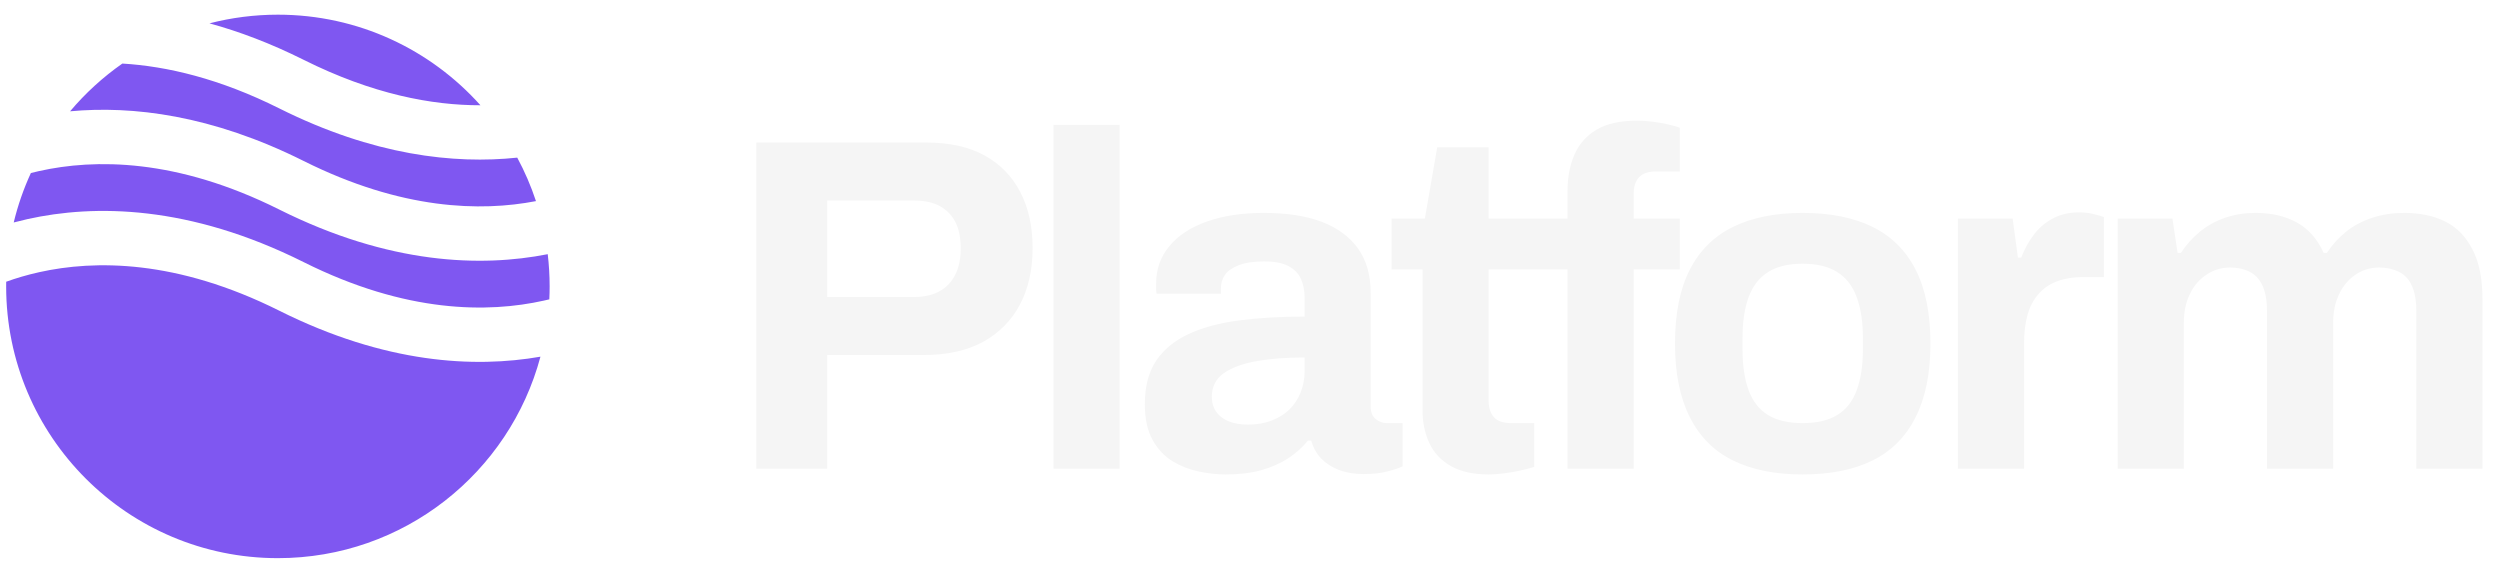
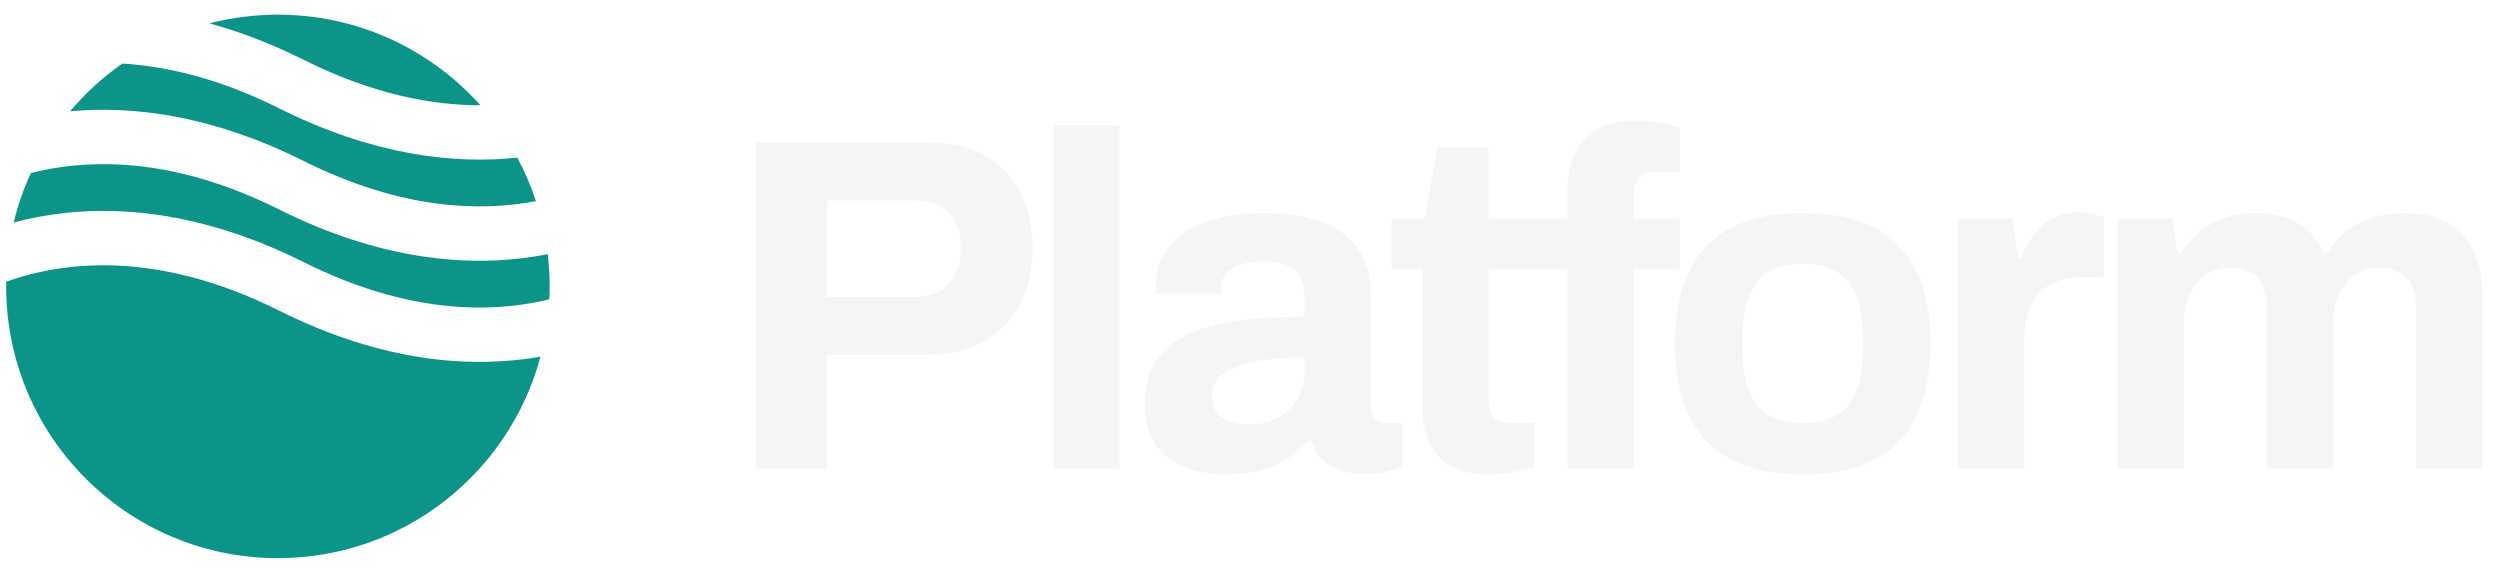
<svg xmlns="http://www.w3.org/2000/svg" data-logo="logo" viewBox="0 0 184 43">
  <g id="logogram" style="opacity:1">
-     <path fill="#7F57F1" fill-rule="evenodd" d="M9.005 3.678C7.575 4.678 6.281 5.861 5.158 7.192C9.747 6.766 15.578 7.462 22.347 10.847C29.576 14.461 35.396 14.583 39.447 13.802C39.08 12.689 38.617 11.619 38.069 10.602C33.432 11.091 27.487 10.444 20.558 6.98C16.159 4.78 12.28 3.874 9.005 3.678ZM35.36 6.747C31.698 2.655 26.376 0.08 20.453 0.08C18.713 0.08 17.025 0.302 15.416 0.719C17.596 1.314 19.91 2.184 22.347 3.402C27.42 5.938 31.799 6.755 35.36 6.747ZM40.313 17.708C35.419 18.674 28.661 18.476 20.558 14.424C12.983 10.636 6.953 10.684 2.887 11.588C2.677 11.634 2.472 11.684 2.272 11.735C1.739 12.892 1.314 14.11 1.009 15.374C1.335 15.287 1.672 15.205 2.019 15.127C6.952 14.031 13.923 14.079 22.347 18.291C29.923 22.079 35.952 22.031 40.019 21.127C40.158 21.096 40.295 21.064 40.43 21.032C40.445 20.716 40.453 20.399 40.453 20.08C40.453 19.277 40.405 18.486 40.313 17.708ZM39.777 25.252C34.931 26.099 28.37 25.774 20.558 21.869C12.983 18.081 6.953 18.129 2.887 19.032C1.984 19.233 1.172 19.477 0.456 19.735C0.454 19.85 0.453 19.965 0.453 20.08C0.453 31.126 9.407 40.08 20.453 40.08C29.71 40.08 37.498 33.791 39.777 25.252Z" clip-rule="evenodd" transform="translate(0, 1) rotate(0)" />
+     <path fill="#0d9488" fill-rule="evenodd" d="M9.005 3.678C7.575 4.678 6.281 5.861 5.158 7.192C9.747 6.766 15.578 7.462 22.347 10.847C29.576 14.461 35.396 14.583 39.447 13.802C39.08 12.689 38.617 11.619 38.069 10.602C33.432 11.091 27.487 10.444 20.558 6.98C16.159 4.78 12.28 3.874 9.005 3.678ZM35.36 6.747C31.698 2.655 26.376 0.08 20.453 0.08C18.713 0.08 17.025 0.302 15.416 0.719C17.596 1.314 19.91 2.184 22.347 3.402C27.42 5.938 31.799 6.755 35.36 6.747ZM40.313 17.708C35.419 18.674 28.661 18.476 20.558 14.424C12.983 10.636 6.953 10.684 2.887 11.588C2.677 11.634 2.472 11.684 2.272 11.735C1.739 12.892 1.314 14.11 1.009 15.374C1.335 15.287 1.672 15.205 2.019 15.127C6.952 14.031 13.923 14.079 22.347 18.291C29.923 22.079 35.952 22.031 40.019 21.127C40.158 21.096 40.295 21.064 40.43 21.032C40.445 20.716 40.453 20.399 40.453 20.08C40.453 19.277 40.405 18.486 40.313 17.708ZM39.777 25.252C34.931 26.099 28.37 25.774 20.558 21.869C12.983 18.081 6.953 18.129 2.887 19.032C1.984 19.233 1.172 19.477 0.456 19.735C0.454 19.85 0.453 19.965 0.453 20.08C0.453 31.126 9.407 40.08 20.453 40.08C29.71 40.08 37.498 33.791 39.777 25.252Z" clip-rule="evenodd" transform="translate(0, 1) rotate(0)" />
  </g>
  <g id="logotype" style="opacity:1">
    <path fill="#f5f5f5" d="M13.88 26L8.66 26L8.66 1.99L21.16 1.99Q23.75 1.99 25.48 2.95Q27.21 3.91 28.10 5.65Q29.00 7.38 29.00 9.76L29.00 9.76Q29.00 12.14 28.07 13.91Q27.14 15.67 25.36 16.66Q23.57 17.63 20.98 17.63L20.98 17.63L13.88 17.63L13.88 26ZM13.88 6.26L13.88 13.36L20.28 13.36Q21.93 13.36 22.82 12.42Q23.71 11.47 23.71 9.79L23.71 9.79Q23.71 8.64 23.33 7.87Q22.94 7.10 22.19 6.68Q21.44 6.26 20.28 6.26L20.28 6.26L13.88 6.26ZM35.40 26L30.54 26L30.54 0.69L35.40 0.69L35.40 26ZM43.20 26.42L43.20 26.42Q42.30 26.42 41.26 26.21Q40.23 26 39.32 25.46Q38.41 24.91 37.83 23.88Q37.26 22.85 37.26 21.24L37.26 21.24Q37.26 19.31 38.09 18.05Q38.94 16.80 40.49 16.08Q42.05 15.36 44.22 15.08Q46.39 14.80 49.02 14.80L49.02 14.80L49.02 13.43Q49.02 12.63 48.75 12.03Q48.49 11.44 47.84 11.09Q47.20 10.74 46.04 10.74L46.04 10.74Q44.89 10.74 44.17 11.02Q43.45 11.30 43.15 11.74Q42.86 12.17 42.86 12.70L42.86 12.70L42.86 13.12L38.13 13.12Q38.09 12.94 38.09 12.79Q38.09 12.63 38.09 12.38L38.09 12.38Q38.09 10.77 39.08 9.60Q40.05 8.43 41.84 7.80Q43.63 7.17 46.01 7.17L46.01 7.17Q48.56 7.17 50.29 7.83Q52.03 8.50 52.95 9.79Q53.88 11.09 53.88 13.05L53.88 13.05L53.88 21.41Q53.88 22.04 54.25 22.34Q54.62 22.64 55.07 22.64L55.07 22.64L56.23 22.64L56.23 25.82Q55.88 26 55.14 26.19Q54.41 26.39 53.36 26.39L53.36 26.39Q52.34 26.39 51.55 26.09Q50.77 25.79 50.24 25.25Q49.72 24.70 49.51 23.93L49.51 23.93L49.26 23.93Q48.67 24.67 47.81 25.23Q46.95 25.79 45.81 26.11Q44.68 26.42 43.20 26.42ZM44.85 22.75L44.85 22.75Q45.83 22.75 46.60 22.45Q47.37 22.15 47.90 21.64Q48.42 21.13 48.72 20.40Q49.02 19.66 49.02 18.82L49.02 18.82L49.02 17.81Q47.06 17.81 45.52 18.07Q43.98 18.34 43.08 18.96Q42.19 19.59 42.19 20.71L42.19 20.71Q42.19 21.34 42.51 21.80Q42.82 22.25 43.41 22.50Q44.01 22.75 44.85 22.75ZM62.60 26.42L62.60 26.42Q60.85 26.42 59.76 25.79Q58.68 25.16 58.19 24.09Q57.70 23.02 57.70 21.73L57.70 21.73L57.70 11.33L55.42 11.33L55.42 7.59L57.87 7.59L58.78 2.34L62.56 2.34L62.56 7.59L65.92 7.59L65.92 11.33L62.56 11.33L62.56 20.93Q62.56 21.77 62.95 22.20Q63.33 22.64 64.21 22.64L64.21 22.64L65.92 22.64L65.92 25.86Q65.50 26 64.94 26.12Q64.38 26.25 63.75 26.33Q63.12 26.42 62.60 26.42ZM73.24 26L68.37 26L68.37 11.33L65.75 11.33L65.75 7.59L68.37 7.59L68.37 5.56Q68.37 4.05 68.88 2.88Q69.39 1.71 70.51 1.04Q71.63 0.38 73.48 0.38L73.48 0.38Q74.01 0.38 74.58 0.45Q75.16 0.52 75.70 0.64Q76.25 0.76 76.63 0.90L76.63 0.90L76.63 4.12L74.88 4.12Q74.04 4.12 73.64 4.54Q73.24 4.96 73.24 5.77L73.24 5.77L73.24 7.59L76.63 7.59L76.63 11.33L73.24 11.33L73.24 26ZM85.66 26.42L85.66 26.42Q82.65 26.42 80.55 25.39Q78.45 24.36 77.37 22.20Q76.28 20.05 76.28 16.80L76.28 16.80Q76.28 13.47 77.37 11.35Q78.45 9.23 80.55 8.20Q82.65 7.17 85.66 7.17L85.66 7.17Q88.74 7.17 90.82 8.20Q92.91 9.23 93.99 11.35Q95.08 13.47 95.08 16.80L95.08 16.80Q95.08 20.05 93.99 22.20Q92.91 24.36 90.82 25.39Q88.74 26.42 85.66 26.42ZM85.66 22.64L85.66 22.64Q87.27 22.64 88.23 22.04Q89.20 21.45 89.65 20.23Q90.11 19 90.11 17.21L90.11 17.21L90.11 16.38Q90.11 14.59 89.65 13.36Q89.20 12.14 88.23 11.53Q87.27 10.91 85.66 10.91L85.66 10.91Q84.09 10.91 83.12 11.53Q82.16 12.14 81.70 13.36Q81.25 14.59 81.25 16.38L81.25 16.38L81.25 17.21Q81.25 19 81.70 20.23Q82.16 21.45 83.12 22.04Q84.09 22.64 85.66 22.64ZM101.97 26L97.10 26L97.10 7.59L101.13 7.59L101.52 10.46L101.76 10.46Q102.11 9.55 102.67 8.80Q103.23 8.04 104.07 7.59Q104.91 7.13 106.03 7.13L106.03 7.13Q106.63 7.13 107.11 7.26Q107.60 7.38 107.85 7.48L107.85 7.48L107.85 11.89L106.34 11.89Q105.26 11.89 104.44 12.19Q103.61 12.49 103.05 13.12Q102.49 13.75 102.23 14.66Q101.97 15.57 101.97 16.80L101.97 16.80L101.97 26ZM113.73 26L108.86 26L108.86 7.59L112.89 7.59L113.27 10.11L113.52 10.11Q114.11 9.20 114.94 8.53Q115.76 7.87 116.79 7.52Q117.82 7.17 119.01 7.17L119.01 7.17Q120.76 7.17 122.04 7.87Q123.32 8.57 124.02 10.11L124.02 10.11L124.26 10.11Q124.86 9.20 125.70 8.53Q126.54 7.87 127.62 7.52Q128.71 7.17 129.94 7.17L129.94 7.17Q131.69 7.17 132.96 7.80Q134.24 8.43 134.97 9.85Q135.71 11.26 135.71 13.50L135.71 13.50L135.71 26L130.84 26L130.84 14.38Q130.84 13.50 130.65 12.89Q130.46 12.28 130.11 11.91Q129.76 11.54 129.23 11.37Q128.71 11.19 128.11 11.19L128.11 11.19Q127.13 11.19 126.36 11.72Q125.59 12.24 125.16 13.15Q124.72 14.06 124.72 15.25L124.72 15.25L124.72 26L119.85 26L119.85 14.38Q119.85 13.50 119.66 12.89Q119.47 12.28 119.12 11.91Q118.77 11.54 118.26 11.37Q117.75 11.19 117.12 11.19L117.12 11.19Q116.18 11.19 115.39 11.72Q114.60 12.24 114.17 13.15Q113.73 14.06 113.73 15.25L113.73 15.25L113.73 26Z" transform="translate(47, 8.5)" />
  </g>
</svg>
